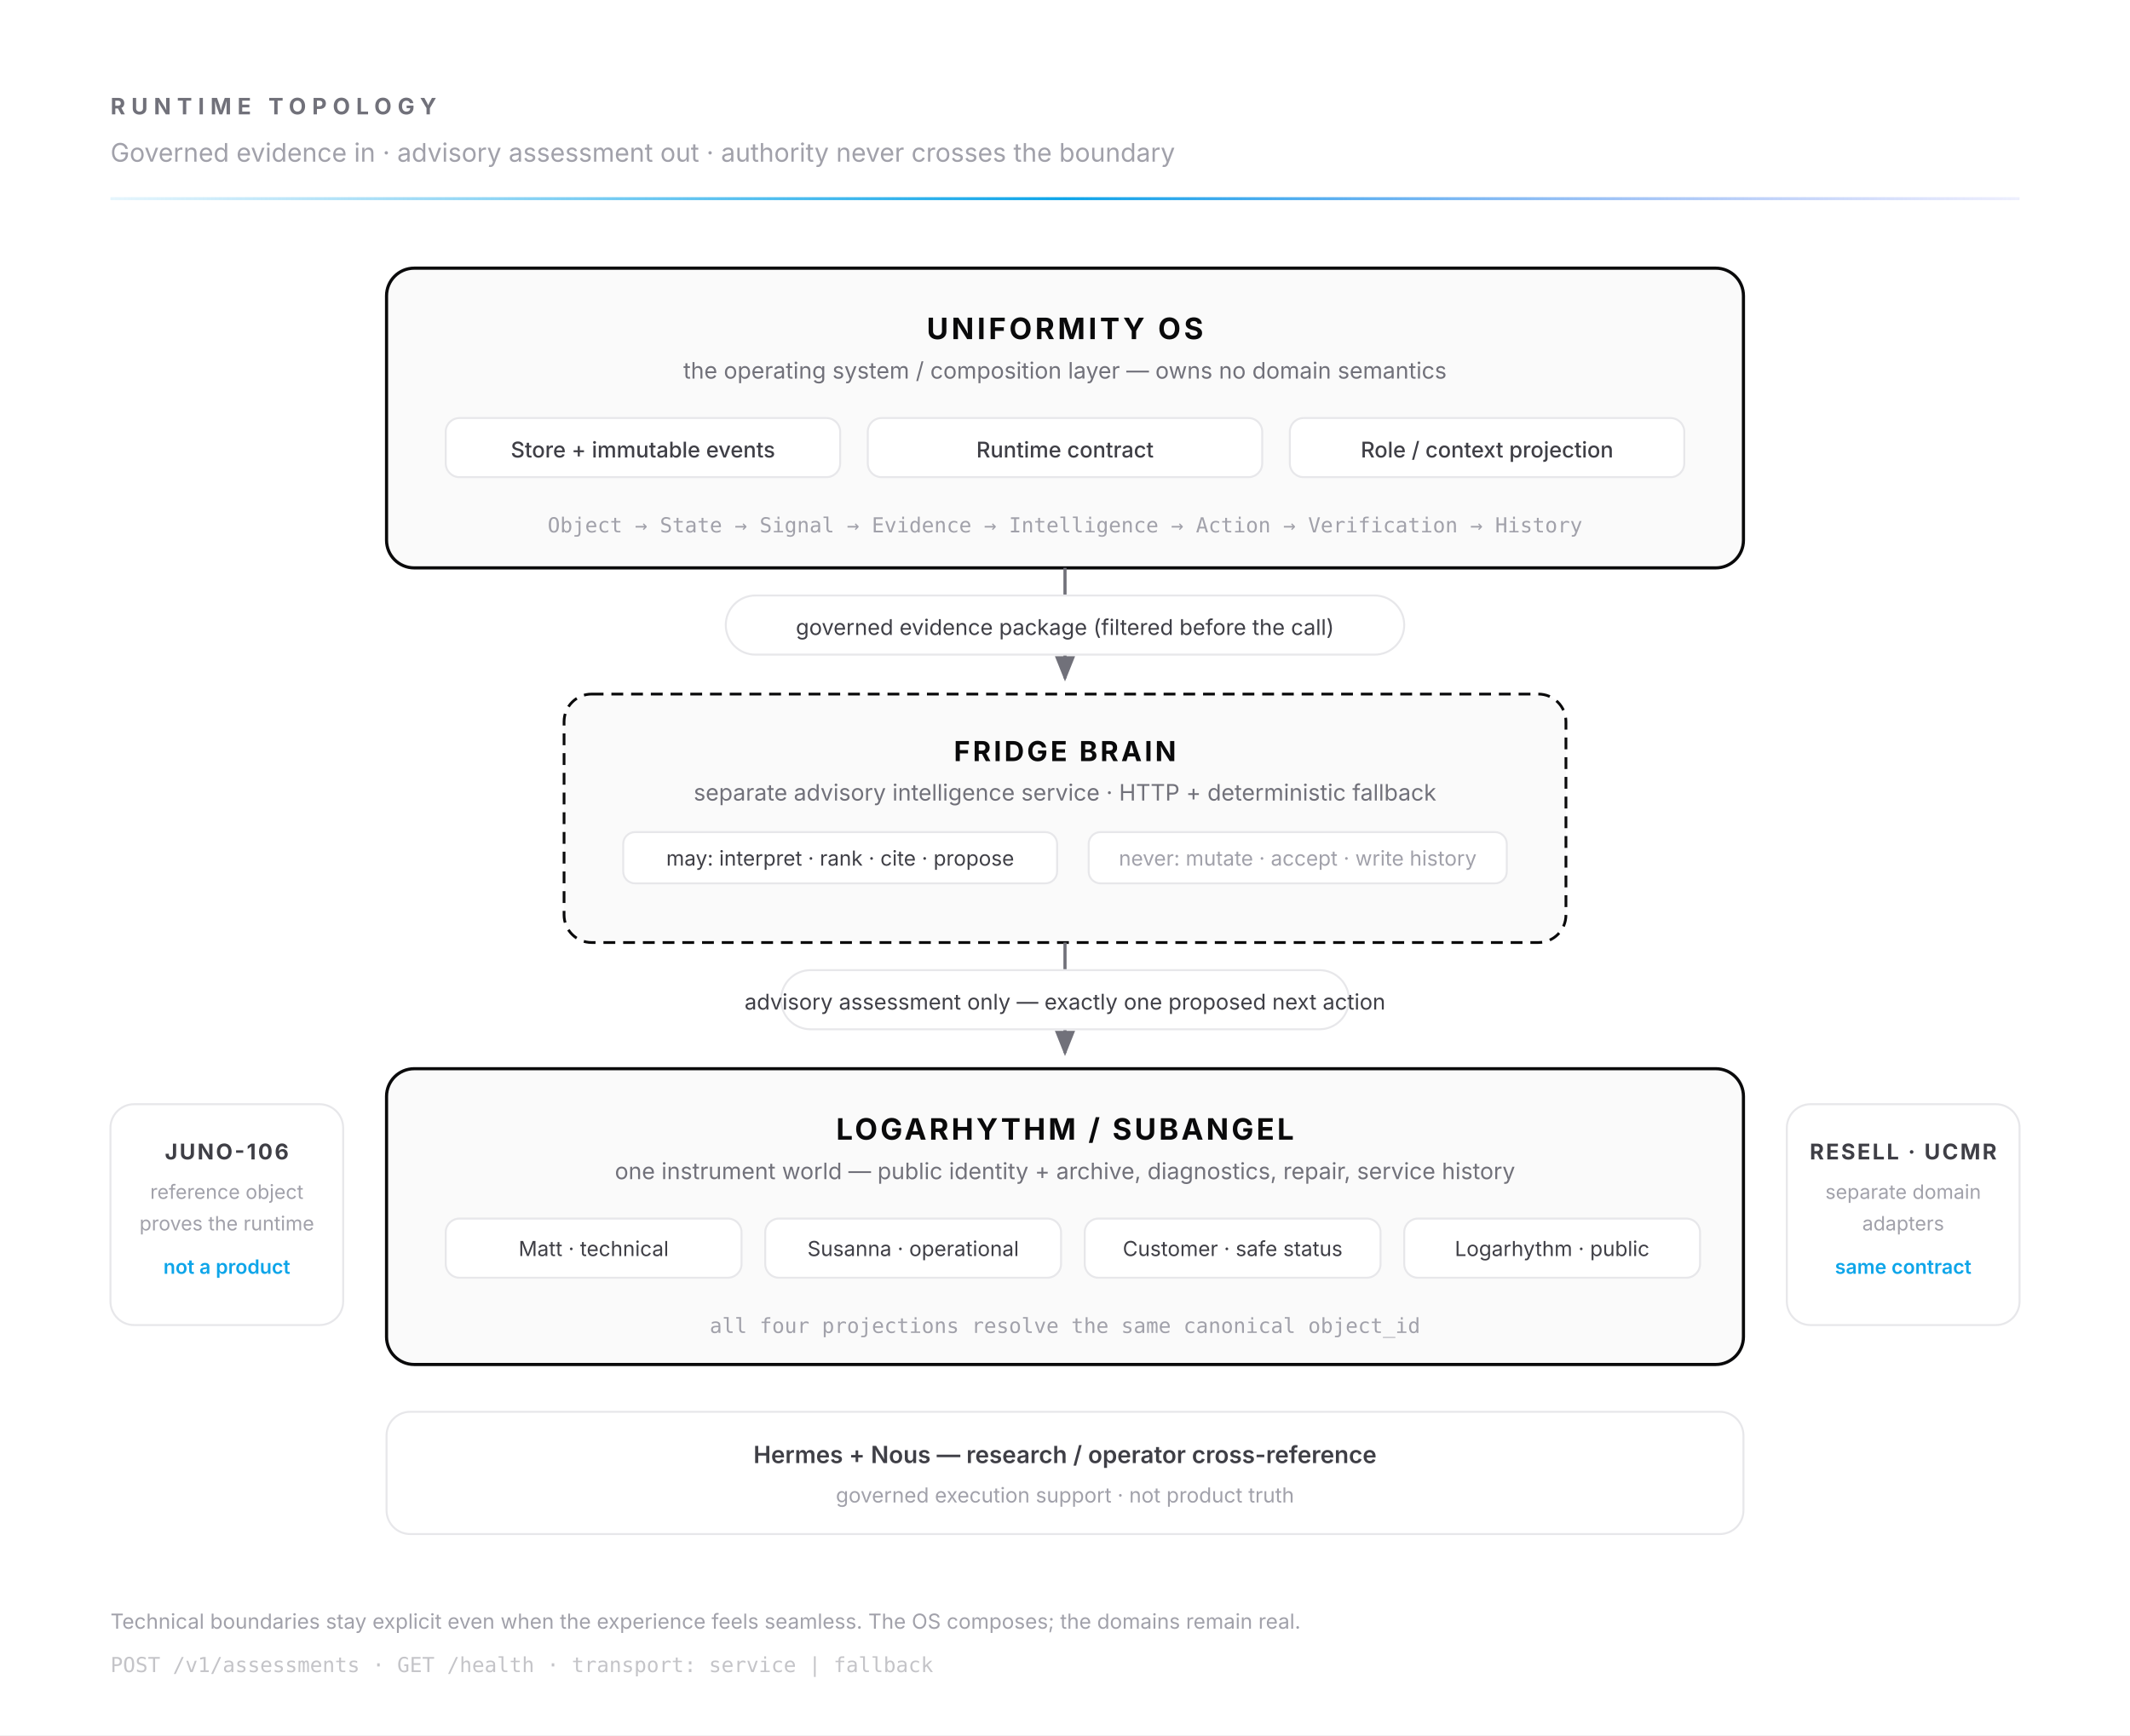
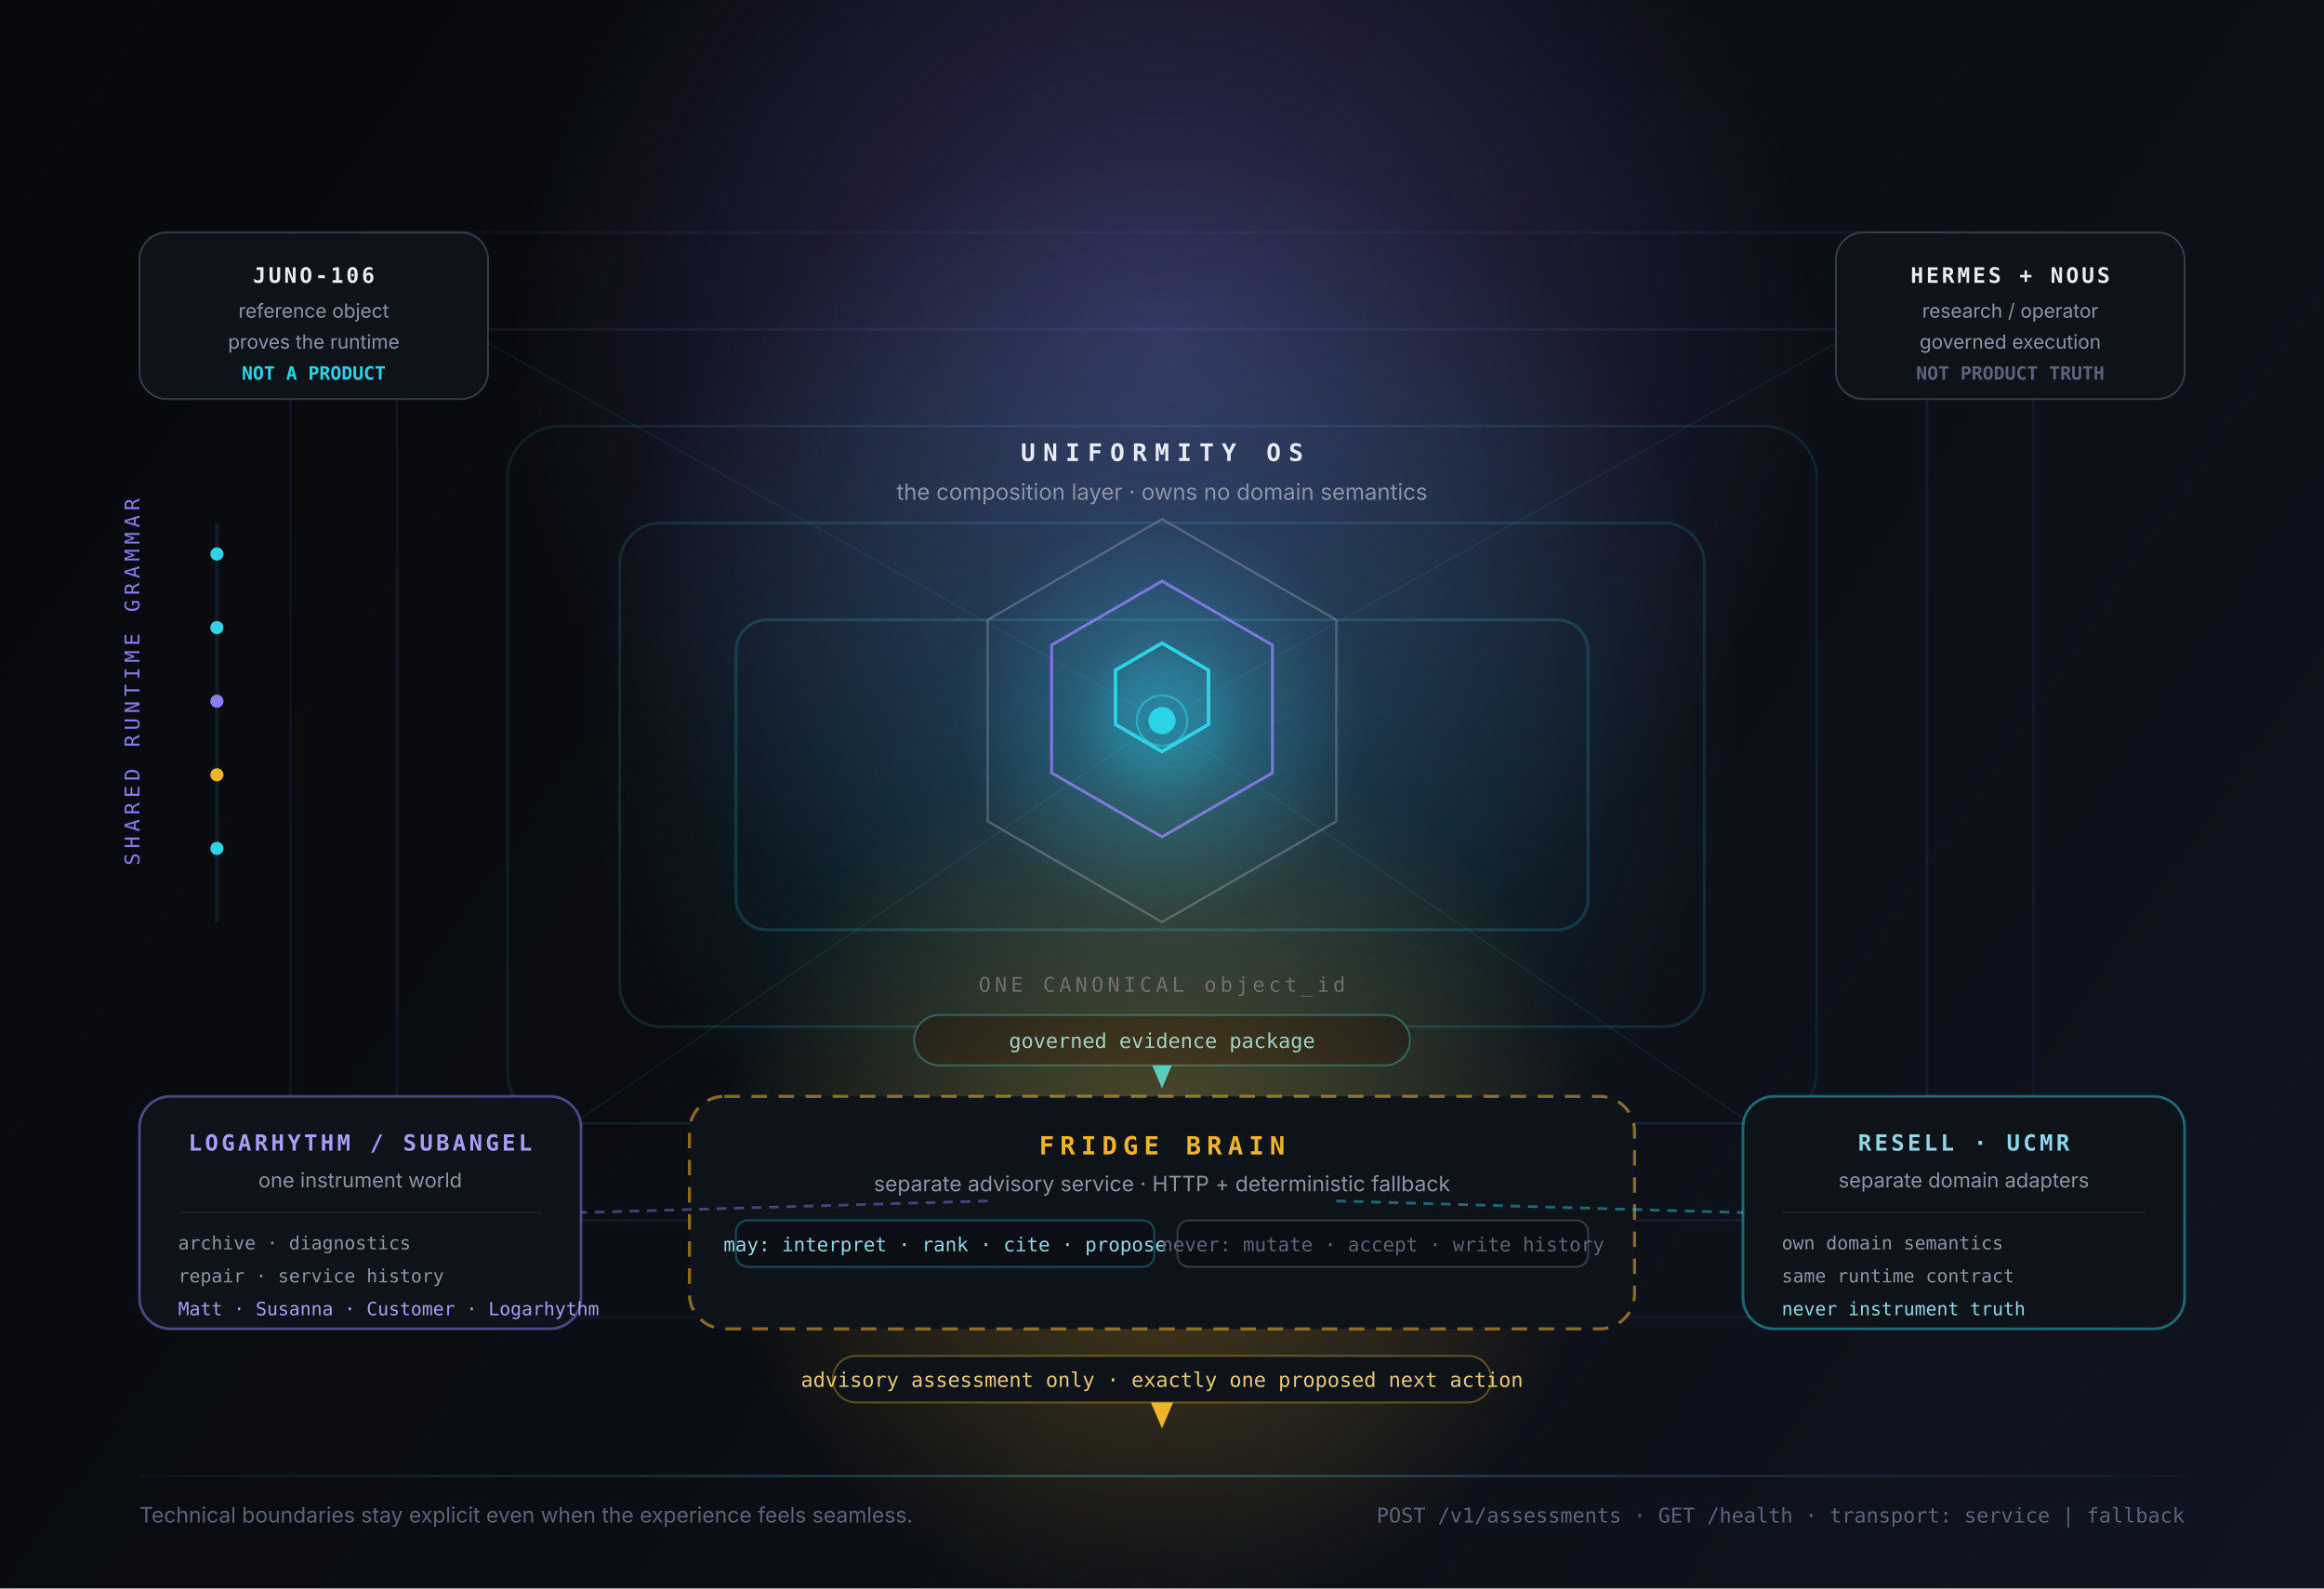
- <svg xmlns="http://www.w3.org/2000/svg" width="1080" height="880" viewBox="0 0 1080 880" fill="none" font-family="Inter,-apple-system,Segoe UI,Helvetica,Arial,sans-serif" role="img" aria-label="Uniformity runtime topology">
+ <svg xmlns="http://www.w3.org/2000/svg" width="1200" height="820" viewBox="0 0 1200 820" fill="none" role="img" aria-label="Uniformity runtime topology — perspective tunnel">
  <defs>
-     <marker id="ar" markerWidth="9" markerHeight="9" refX="7" refY="3.2" orient="auto">
-       <path d="M0,0 L0,6.4 L8,3.2 z" fill="#71717a" />
+     <linearGradient id="void" x1="0" y1="0" x2="1200" y2="820" gradientUnits="userSpaceOnUse">
+       <stop offset="0" stop-color="#07080B" />
+       <stop offset="0.55" stop-color="#0B0E15" />
+       <stop offset="1" stop-color="#101420" />
+     </linearGradient>
+     <radialGradient id="coreGlow" cx="0" cy="0" r="1" gradientTransform="translate(600 372) scale(300)" gradientUnits="userSpaceOnUse">
+       <stop offset="0" stop-color="#2DD4E8" stop-opacity="0.55" />
+       <stop offset="0.35" stop-color="#2DD4E8" stop-opacity="0.16" />
+       <stop offset="1" stop-color="#2DD4E8" stop-opacity="0" />
+     </radialGradient>
+     <radialGradient id="brainGlow" cx="0" cy="0" r="1" gradientTransform="translate(600 610) scale(230)" gradientUnits="userSpaceOnUse">
+       <stop offset="0" stop-color="#F0B429" stop-opacity="0.30" />
+       <stop offset="1" stop-color="#F0B429" stop-opacity="0" />
+     </radialGradient>
+     <radialGradient id="violetGlow" cx="0" cy="0" r="1" gradientTransform="translate(600 175) scale(340)" gradientUnits="userSpaceOnUse">
+       <stop offset="0" stop-color="#8B7CF6" stop-opacity="0.30" />
+       <stop offset="1" stop-color="#8B7CF6" stop-opacity="0" />
+     </radialGradient>
+     <linearGradient id="beam" x1="0" y1="0" x2="0" y2="1">
+       <stop offset="0" stop-color="#2DD4E8" stop-opacity="0.85" />
+       <stop offset="1" stop-color="#2DD4E8" stop-opacity="0.10" />
+     </linearGradient>
+     <linearGradient id="beamAdv" x1="0" y1="0" x2="0" y2="1">
+       <stop offset="0" stop-color="#F0B429" stop-opacity="0.75" />
+       <stop offset="1" stop-color="#F0B429" stop-opacity="0.10" />
+     </linearGradient>
+     <linearGradient id="rule" x1="0" y1="0" x2="1200" y2="0" gradientUnits="userSpaceOnUse">
+       <stop offset="0" stop-color="#2DD4E8" stop-opacity="0" />
+       <stop offset="0.5" stop-color="#2DD4E8" />
+       <stop offset="1" stop-color="#8B7CF6" stop-opacity="0" />
+     </linearGradient>
+     <filter id="soft" x="-50%" y="-50%" width="200%" height="200%">
+       <feGaussianBlur stdDeviation="7" />
+     </filter>
+     <filter id="softer" x="-60%" y="-60%" width="220%" height="220%">
+       <feGaussianBlur stdDeviation="15" />
+     </filter>
+     <marker id="ar" markerWidth="8" markerHeight="8" refX="6.4" refY="3" orient="auto">
+       <path d="M0,0 L0,6 L7,3 z" fill="#2DD4E8" />
    </marker>
-     <marker id="ars" markerWidth="9" markerHeight="9" refX="7" refY="3.2" orient="auto">
-       <path d="M0,0 L0,6.4 L8,3.2 z" fill="#c4c4c8" />
+     <marker id="arA" markerWidth="8" markerHeight="8" refX="6.4" refY="3" orient="auto">
+       <path d="M0,0 L0,6 L7,3 z" fill="#F0B429" />
    </marker>
-     <linearGradient id="accent" x1="0" y1="0" x2="1080" y2="0" gradientUnits="userSpaceOnUse">
-       <stop offset="0" stop-color="#0ea5e9" stop-opacity="0" />
-       <stop offset="0.5" stop-color="#0ea5e9" />
-       <stop offset="1" stop-color="#6366f1" stop-opacity="0" />
-     </linearGradient>
  </defs>
-   <rect width="1080" height="880" fill="#ffffff" />
-   <text x="56" y="58" font-size="11.5" font-weight="700" letter-spacing="3" fill="#71717a">RUNTIME TOPOLOGY</text>
-   <text x="56" y="82" font-size="13" fill="#a1a1aa">Governed evidence in · advisory assessment out · authority never crosses the boundary</text>
-   <rect x="56" y="100" width="968" height="1.5" fill="url(#accent)" />
-   <rect x="196" y="136" width="688" height="152" rx="14" fill="#fafafa" stroke="#0a0a0b" stroke-width="1.6" />
-   <text x="540" y="172" font-size="15" font-weight="700" letter-spacing="1.6" fill="#0a0a0b" text-anchor="middle">UNIFORMITY OS</text>
-   <text x="540" y="192" font-size="11.5" fill="#71717a" text-anchor="middle">the operating system / composition layer — owns no domain semantics</text>
-   <g font-size="11" font-weight="500">
-     <rect x="226" y="212" width="200" height="30" rx="7" fill="#ffffff" stroke="#e7e7ea" />
-     <text x="326" y="232" fill="#3f3f46" text-anchor="middle">Store + immutable events</text>
-     <rect x="440" y="212" width="200" height="30" rx="7" fill="#ffffff" stroke="#e7e7ea" />
-     <text x="540" y="232" fill="#3f3f46" text-anchor="middle">Runtime contract</text>
-     <rect x="654" y="212" width="200" height="30" rx="7" fill="#ffffff" stroke="#e7e7ea" />
-     <text x="754" y="232" fill="#3f3f46" text-anchor="middle">Role / context projection</text>
+   <rect width="1200" height="820" fill="url(#void)" />
+   <g opacity="0.5">
+     <rect x="150" y="120" width="900" height="560" rx="42" stroke="#8B7CF6" stroke-opacity="0.14" stroke-width="1.4" />
+     <rect x="205" y="170" width="790" height="460" rx="34" stroke="#8B7CF6" stroke-opacity="0.18" stroke-width="1.4" />
+     <rect x="262" y="220" width="676" height="360" rx="27" stroke="#2DD4E8" stroke-opacity="0.20" stroke-width="1.4" />
+     <rect x="320" y="270" width="560" height="260" rx="21" stroke="#2DD4E8" stroke-opacity="0.26" stroke-width="1.5" />
+     <rect x="380" y="320" width="440" height="160" rx="16" stroke="#2DD4E8" stroke-opacity="0.34" stroke-width="1.6" />
  </g>
-   <text x="540" y="270" font-size="10.5" font-family="ui-monospace,Consolas,monospace" fill="#a1a1aa" text-anchor="middle">Object → State → Signal → Evidence → Intelligence → Action → Verification → History</text>
-   <path d="M540 288 L540 344" stroke="#71717a" stroke-width="1.6" marker-end="url(#ar)" />
-   <rect x="368" y="302" width="344" height="30" rx="15" fill="#ffffff" stroke="#e7e7ea" />
-   <text x="540" y="322" font-size="11" fill="#3f3f46" text-anchor="middle">governed evidence package (filtered before the call)</text>
-   <rect x="286" y="352" width="508" height="126" rx="14" fill="#fafafa" stroke="#0a0a0b" stroke-width="1.4" stroke-dasharray="6 4" />
-   <text x="540" y="386" font-size="14" font-weight="700" letter-spacing="1.4" fill="#0a0a0b" text-anchor="middle">FRIDGE BRAIN</text>
-   <text x="540" y="406" font-size="11.5" fill="#71717a" text-anchor="middle">separate advisory intelligence service · HTTP + deterministic fallback</text>
-   <g font-size="10.5" fill="#3f3f46">
-     <rect x="316" y="422" width="220" height="26" rx="6" fill="#ffffff" stroke="#e7e7ea" />
-     <text x="426" y="439" fill="#3f3f46" text-anchor="middle">may: interpret · rank · cite · propose</text>
-     <rect x="552" y="422" width="212" height="26" rx="6" fill="#ffffff" stroke="#e7e7ea" />
-     <text x="658" y="439" fill="#a1a1aa" text-anchor="middle">never: mutate · accept · write history</text>
+   <g stroke="#2DD4E8" stroke-opacity="0.07" stroke-width="1">
+     <line x1="150" y1="120" x2="600" y2="372" />
+     <line x1="1050" y1="120" x2="600" y2="372" />
+     <line x1="150" y1="680" x2="600" y2="372" />
+     <line x1="1050" y1="680" x2="600" y2="372" />
  </g>
-   <path d="M540 478 L540 534" stroke="#71717a" stroke-width="1.6" marker-end="url(#ar)" />
-   <rect x="396" y="492" width="288" height="30" rx="15" fill="#ffffff" stroke="#e7e7ea" />
-   <text x="540" y="512" font-size="11" fill="#3f3f46" text-anchor="middle">advisory assessment only — exactly one proposed next action</text>
-   <rect x="196" y="542" width="688" height="150" rx="14" fill="#fafafa" stroke="#0a0a0b" stroke-width="1.6" />
-   <text x="540" y="578" font-size="15" font-weight="700" letter-spacing="1.4" fill="#0a0a0b" text-anchor="middle">LOGARHYTHM / SUBANGEL</text>
-   <text x="540" y="598" font-size="11.5" fill="#71717a" text-anchor="middle">one instrument world — public identity + archive, diagnostics, repair, service history</text>
-   <g font-size="10.5">
-     <rect x="226" y="618" width="150" height="30" rx="7" fill="#ffffff" stroke="#e7e7ea" />
-     <text x="301" y="637" fill="#3f3f46" text-anchor="middle">Matt · technical</text>
-     <rect x="388" y="618" width="150" height="30" rx="7" fill="#ffffff" stroke="#e7e7ea" />
-     <text x="463" y="637" fill="#3f3f46" text-anchor="middle">Susanna · operational</text>
-     <rect x="550" y="618" width="150" height="30" rx="7" fill="#ffffff" stroke="#e7e7ea" />
-     <text x="625" y="637" fill="#3f3f46" text-anchor="middle">Customer · safe status</text>
-     <rect x="712" y="618" width="150" height="30" rx="7" fill="#ffffff" stroke="#e7e7ea" />
-     <text x="787" y="637" fill="#3f3f46" text-anchor="middle">Logarhythm · public</text>
+   <circle cx="600" cy="372" r="300" fill="url(#coreGlow)" />
+   <circle cx="600" cy="175" r="340" fill="url(#violetGlow)" />
+   <g>
+     <polygon points="600,268 690,320 690,424 600,476 510,424 510,320" stroke="#8B93A7" stroke-opacity="0.45" stroke-width="1.2" fill="none" />
+     <polygon points="600,300 657,333 657,399 600,432 543,399 543,333" stroke="#8B7CF6" stroke-opacity="0.85" stroke-width="1.5" fill="none" />
+     <polygon points="600,332 624,346 624,374 600,388 576,374 576,346" stroke="#2DD4E8" stroke-width="1.8" fill="none" />
+     <circle cx="600" cy="372" r="34" fill="#2DD4E8" opacity="0.14" filter="url(#soft)" />
+     <circle cx="600" cy="372" r="7" fill="#2DD4E8" />
+     <circle cx="600" cy="372" r="13" fill="none" stroke="#2DD4E8" stroke-opacity="0.5" stroke-width="1.2" />
  </g>
-   <text x="540" y="676" font-size="10.5" font-family="ui-monospace,Consolas,monospace" fill="#a1a1aa" text-anchor="middle">all four projections resolve the same canonical object_id</text>
-   <rect x="742" y="572" width="0" height="0" fill="none" />
-   <rect x="56" y="560" width="118" height="112" rx="12" fill="#ffffff" stroke="#e7e7ea" />
-   <text x="115" y="588" font-size="11" font-weight="700" letter-spacing="1" fill="#3f3f46" text-anchor="middle">JUNO-106</text>
-   <text x="115" y="608" font-size="10" fill="#a1a1aa" text-anchor="middle">reference object</text>
-   <text x="115" y="624" font-size="10" fill="#a1a1aa" text-anchor="middle">proves the runtime</text>
-   <text x="115" y="646" font-size="10" font-weight="600" fill="#0ea5e9" text-anchor="middle">not a product</text>
-   <rect x="906" y="560" width="118" height="112" rx="12" fill="#ffffff" stroke="#e7e7ea" />
-   <text x="965" y="588" font-size="11" font-weight="700" letter-spacing="1" fill="#3f3f46" text-anchor="middle">RESELL · UCMR</text>
-   <text x="965" y="608" font-size="10" fill="#a1a1aa" text-anchor="middle">separate domain</text>
-   <text x="965" y="624" font-size="10" fill="#a1a1aa" text-anchor="middle">adapters</text>
-   <text x="965" y="646" font-size="10" font-weight="600" fill="#0ea5e9" text-anchor="middle">same contract</text>
-   <rect x="196" y="716" width="688" height="62" rx="12" fill="#ffffff" stroke="#e7e7ea" />
-   <text x="540" y="742" font-size="12" font-weight="600" fill="#3f3f46" text-anchor="middle">Hermes + Nous — research / operator cross-reference</text>
-   <text x="540" y="762" font-size="10.5" fill="#a1a1aa" text-anchor="middle">governed execution support · not product truth</text>
-   <text x="56" y="826" font-size="10.5" fill="#a1a1aa">Technical boundaries stay explicit even when the experience feels seamless. The OS composes; the domains remain real.</text>
-   <text x="56" y="848" font-size="10.5" font-family="ui-monospace,Consolas,monospace" fill="#c4c4c8">POST /v1/assessments  ·  GET /health  ·  transport: service | fallback</text>
+   <text x="600" y="238" font-family="ui-monospace,Consolas,monospace" font-size="12.5" font-weight="700" letter-spacing="4" fill="#E8ECF4" text-anchor="middle">UNIFORMITY OS</text>
+   <text x="600" y="258" font-family="Inter,Segoe UI,Helvetica,Arial,sans-serif" font-size="11.5" fill="#8B93A7" text-anchor="middle">the composition layer · owns no domain semantics</text>
+   <g font-family="ui-monospace,Consolas,monospace" font-size="10.5" fill="#5A6379">
+     <text x="600" y="512" text-anchor="middle" letter-spacing="2">ONE CANONICAL object_id</text>
+   </g>
+   <g font-family="ui-monospace,Consolas,monospace" font-size="10.5">
+     <text x="72" y="352" fill="#8B7CF6" letter-spacing="2.4" transform="rotate(-90 72 352)" text-anchor="middle">SHARED RUNTIME GRAMMAR</text>
+   </g>
+   <g>
+     <line x1="112" y1="270" x2="112" y2="476" stroke="url(#rule)" stroke-width="2" opacity="0.55" />
+     <circle cx="112" cy="286" r="3.4" fill="#2DD4E8" />
+     <circle cx="112" cy="324" r="3.4" fill="#2DD4E8" />
+     <circle cx="112" cy="362" r="3.4" fill="#8B7CF6" />
+     <circle cx="112" cy="400" r="3.4" fill="#F0B429" />
+     <circle cx="112" cy="438" r="3.4" fill="#2DD4E8" />
+   </g>
+   <path d="M600 500 L600 560" stroke="url(#beam)" stroke-width="3" marker-end="url(#ar)" />
+   <rect x="472" y="524" width="256" height="26" rx="13" fill="#0E1219" stroke="#2DD4E8" stroke-opacity="0.35" />
+   <text x="600" y="541" font-family="ui-monospace,Consolas,monospace" font-size="10.5" fill="#8FD8E8" text-anchor="middle">governed evidence package</text>
+   <circle cx="600" cy="610" r="230" fill="url(#brainGlow)" />
+   <rect x="356" y="566" width="488" height="120" rx="18" fill="#0E1219" stroke="#F0B429" stroke-opacity="0.55" stroke-width="1.6" stroke-dasharray="8 6" />
+   <text x="600" y="596" font-family="ui-monospace,Consolas,monospace" font-size="13" font-weight="700" letter-spacing="3" fill="#F0B429" text-anchor="middle">FRIDGE BRAIN</text>
+   <text x="600" y="615" font-family="Inter,Segoe UI,Helvetica,Arial,sans-serif" font-size="11" fill="#8B93A7" text-anchor="middle">separate advisory service · HTTP + deterministic fallback</text>
+   <g font-family="ui-monospace,Consolas,monospace" font-size="10">
+     <rect x="380" y="630" width="216" height="24" rx="6" fill="#0B0E15" stroke="#2DD4E8" stroke-opacity="0.3" />
+     <text x="488" y="646" fill="#8FD8E8" text-anchor="middle">may: interpret · rank · cite · propose</text>
+     <rect x="608" y="630" width="212" height="24" rx="6" fill="#0B0E15" stroke="#5A6379" stroke-opacity="0.5" />
+     <text x="714" y="646" fill="#5A6379" text-anchor="middle">never: mutate · accept · write history</text>
+   </g>
+   <path d="M600 692 L600 736" stroke="url(#beamAdv)" stroke-width="2.4" marker-end="url(#arA)" stroke-dasharray="6 5" />
+   <rect x="430" y="700" width="340" height="24" rx="12" fill="#0E1219" stroke="#F0B429" stroke-opacity="0.35" />
+   <text x="600" y="716" font-family="ui-monospace,Consolas,monospace" font-size="10.5" fill="#E8C87A" text-anchor="middle">advisory assessment only · exactly one proposed next action</text>
+   <g>
+     <rect x="72" y="566" width="228" height="120" rx="16" fill="#0E1219" stroke="#8B7CF6" stroke-opacity="0.5" stroke-width="1.4" />
+     <text x="186" y="594" font-family="ui-monospace,Consolas,monospace" font-size="11.5" font-weight="700" letter-spacing="1.6" fill="#A99CFF" text-anchor="middle">LOGARHYTHM / SUBANGEL</text>
+     <text x="186" y="613" font-family="Inter,Segoe UI,Helvetica,Arial,sans-serif" font-size="10.5" fill="#8B93A7" text-anchor="middle">one instrument world</text>
+     <line x1="92" y1="626" x2="280" y2="626" stroke="#1A1E27" />
+     <g font-family="ui-monospace,Consolas,monospace" font-size="9.5" fill="#8B93A7">
+       <text x="92" y="645">archive · diagnostics</text>
+       <text x="92" y="662">repair · service history</text>
+       <text x="92" y="679" fill="#A99CFF">Matt · Susanna · Customer · Logarhythm</text>
+     </g>
+   </g>
+   <g>
+     <rect x="900" y="566" width="228" height="120" rx="16" fill="#0E1219" stroke="#2DD4E8" stroke-opacity="0.45" stroke-width="1.4" />
+     <text x="1014" y="594" font-family="ui-monospace,Consolas,monospace" font-size="11.5" font-weight="700" letter-spacing="1.6" fill="#8FD8E8" text-anchor="middle">RESELL · UCMR</text>
+     <text x="1014" y="613" font-family="Inter,Segoe UI,Helvetica,Arial,sans-serif" font-size="10.5" fill="#8B93A7" text-anchor="middle">separate domain adapters</text>
+     <line x1="920" y1="626" x2="1108" y2="626" stroke="#1A1E27" />
+     <g font-family="ui-monospace,Consolas,monospace" font-size="9.5" fill="#8B93A7">
+       <text x="920" y="645">own domain semantics</text>
+       <text x="920" y="662">same runtime contract</text>
+       <text x="920" y="679" fill="#8FD8E8">never instrument truth</text>
+     </g>
+   </g>
+   <path d="M510 620 L300 626" stroke="#8B7CF6" stroke-opacity="0.45" stroke-width="1.4" stroke-dasharray="5 4" />
+   <path d="M690 620 L900 626" stroke="#2DD4E8" stroke-opacity="0.45" stroke-width="1.4" stroke-dasharray="5 4" />
+   <g>
+     <rect x="72" y="120" width="180" height="86" rx="14" fill="#0E1219" stroke="#5A6379" stroke-opacity="0.5" />
+     <text x="162" y="146" font-family="ui-monospace,Consolas,monospace" font-size="11" font-weight="700" letter-spacing="1.4" fill="#E8ECF4" text-anchor="middle">JUNO-106</text>
+     <text x="162" y="164" font-family="Inter,Segoe UI,Helvetica,Arial,sans-serif" font-size="10" fill="#8B93A7" text-anchor="middle">reference object</text>
+     <text x="162" y="180" font-family="Inter,Segoe UI,Helvetica,Arial,sans-serif" font-size="10" fill="#8B93A7" text-anchor="middle">proves the runtime</text>
+     <text x="162" y="196" font-family="ui-monospace,Consolas,monospace" font-size="9.5" font-weight="700" fill="#2DD4E8" text-anchor="middle">NOT A PRODUCT</text>
+   </g>
+   <g>
+     <rect x="948" y="120" width="180" height="86" rx="14" fill="#0E1219" stroke="#5A6379" stroke-opacity="0.5" />
+     <text x="1038" y="146" font-family="ui-monospace,Consolas,monospace" font-size="11" font-weight="700" letter-spacing="1.4" fill="#E8ECF4" text-anchor="middle">HERMES + NOUS</text>
+     <text x="1038" y="164" font-family="Inter,Segoe UI,Helvetica,Arial,sans-serif" font-size="10" fill="#8B93A7" text-anchor="middle">research / operator</text>
+     <text x="1038" y="180" font-family="Inter,Segoe UI,Helvetica,Arial,sans-serif" font-size="10" fill="#8B93A7" text-anchor="middle">governed execution</text>
+     <text x="1038" y="196" font-family="ui-monospace,Consolas,monospace" font-size="9.5" font-weight="700" fill="#5A6379" text-anchor="middle">NOT PRODUCT TRUTH</text>
+   </g>
+   <line x1="72" y1="762" x2="1128" y2="762" stroke="url(#rule)" stroke-width="1" opacity="0.4" />
+   <text x="72" y="786" font-family="Inter,Segoe UI,Helvetica,Arial,sans-serif" font-size="11" fill="#5A6379">Technical boundaries stay explicit even when the experience feels seamless.</text>
+   <text x="1128" y="786" font-family="ui-monospace,Consolas,monospace" font-size="10.5" fill="#5A6379" text-anchor="end">POST /v1/assessments · GET /health · transport: service | fallback</text>
</svg>
